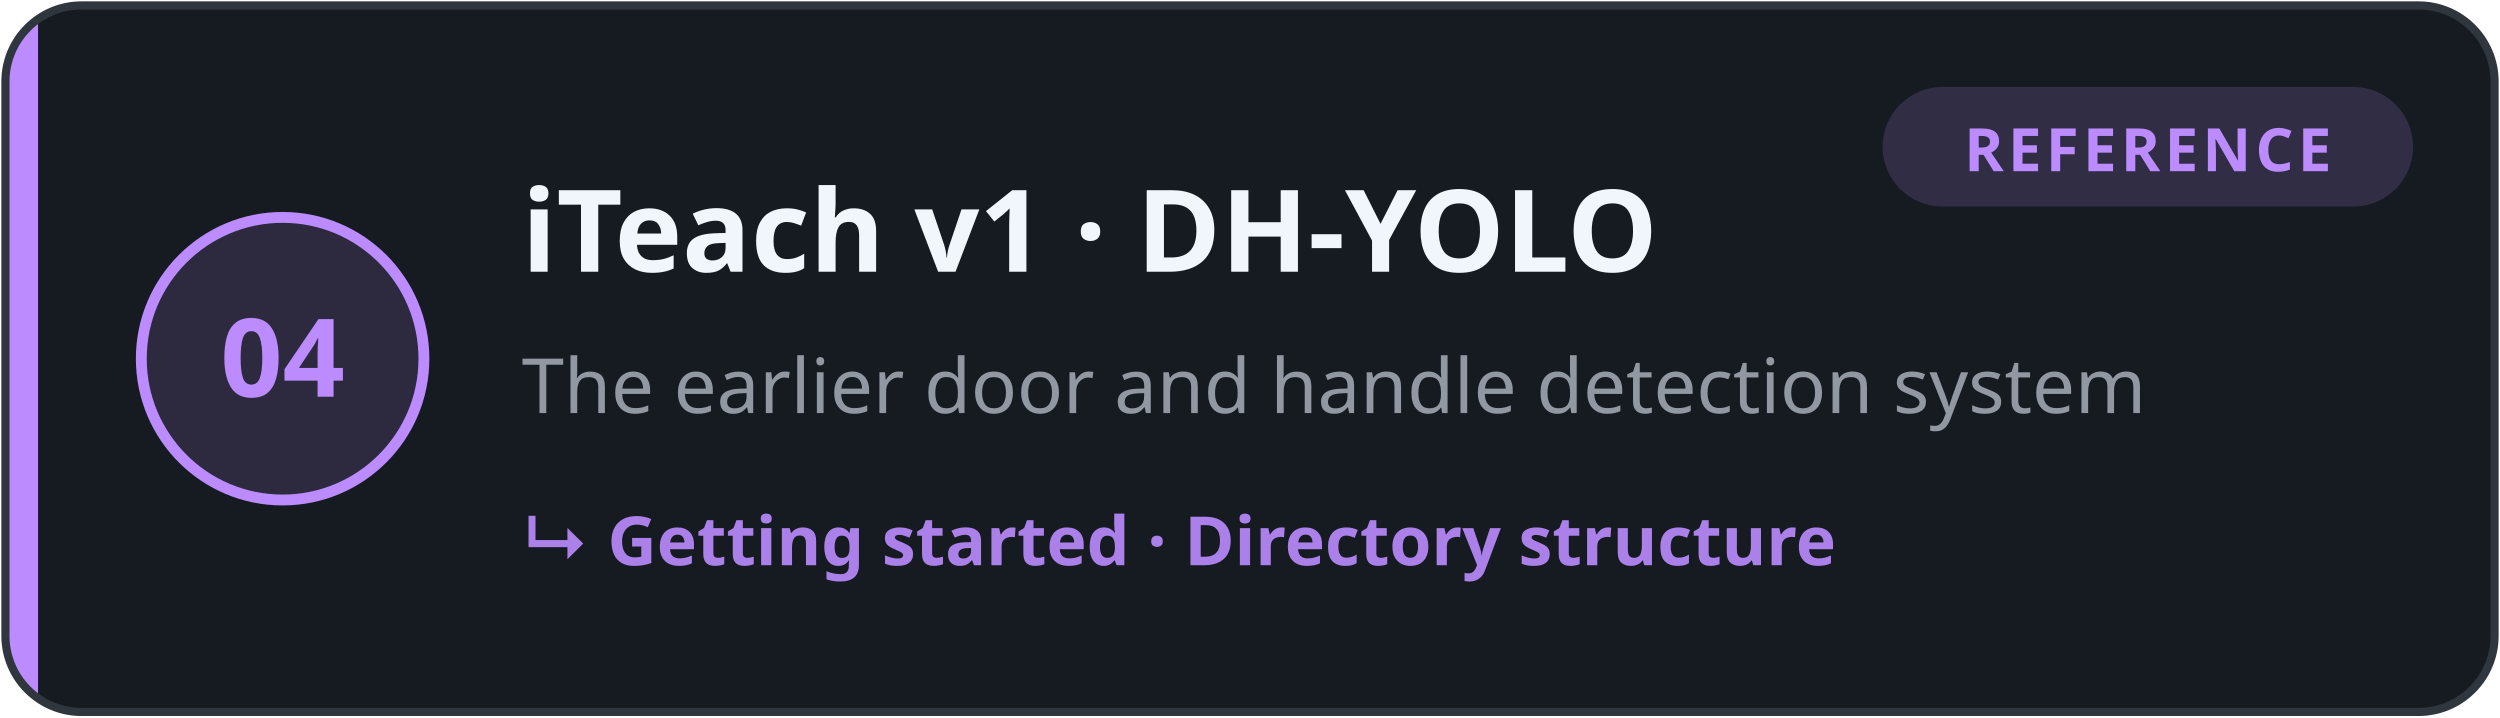
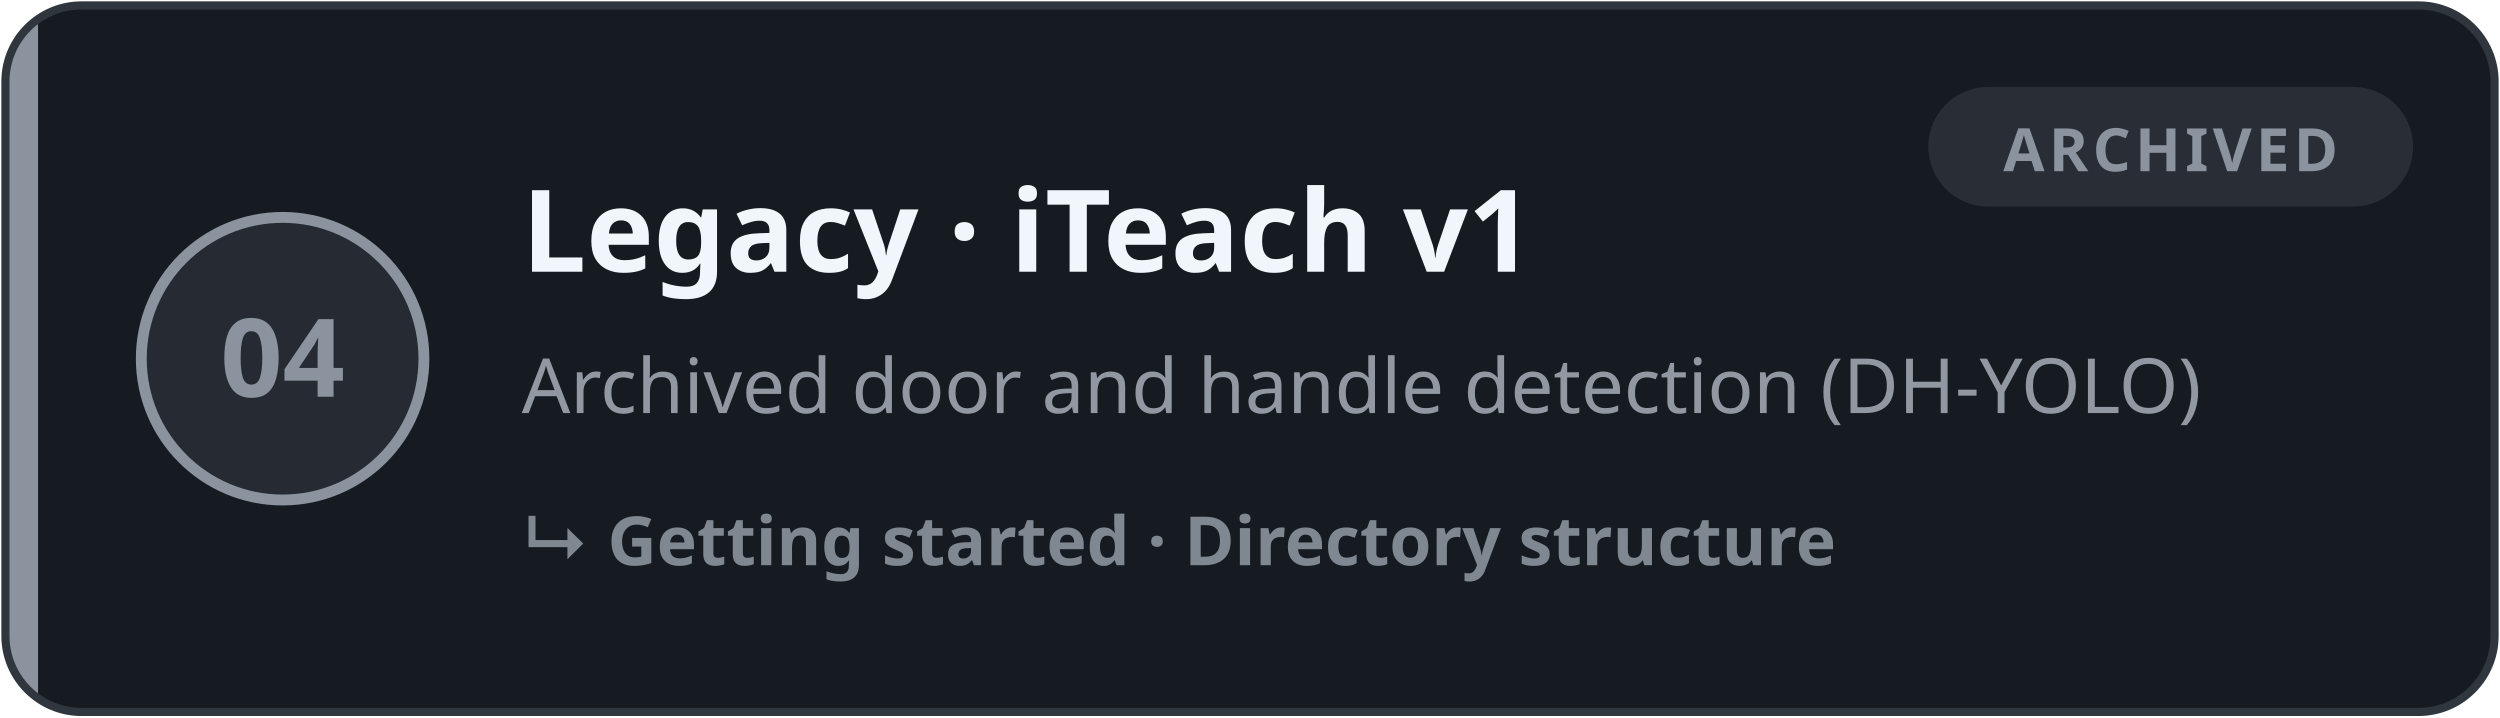
<svg xmlns="http://www.w3.org/2000/svg" width="460" height="132" viewBox="0 0 460 132">
  <defs>
    <clipPath id="card">
      <rect x="1" y="1" width="458" height="130" rx="14" />
    </clipPath>
  </defs>
  <rect x="1" y="1" width="458" height="130" rx="14" fill="#161b22" />
-   <rect x="0" y="0" width="7" height="132" fill="#bc8cff" clip-path="url(#card)" />
+   <rect x="0" y="0" width="7" height="132" fill="#8b949e" clip-path="url(#card)" />
  <rect x="1" y="1" width="458" height="130" rx="14" fill="none" stroke="#30363d" stroke-width="1.5" />
-   <circle cx="52" cy="66" r="26" fill="#bc8cff" fill-opacity="0.14" stroke="#bc8cff" stroke-width="2" />
-   <text x="52" y="73" text-anchor="middle" font-family="-apple-system, BlinkMacSystemFont, 'Segoe UI', 'Noto Sans', Helvetica, Arial, sans-serif" font-size="20" font-weight="700" fill="#bc8cff">04</text>
-   <rect x="346.4" y="16" width="97.6" height="22" rx="11" fill="#bc8cff" fill-opacity="0.16" />
-   <text x="395.2" y="31.5" text-anchor="middle" font-family="-apple-system, BlinkMacSystemFont, 'Segoe UI', 'Noto Sans', Helvetica, Arial, sans-serif" font-size="11" font-weight="700" letter-spacing="0.8" fill="#bc8cff">REFERENCE</text>
-   <text x="96" y="50" font-family="-apple-system, BlinkMacSystemFont, 'Segoe UI', 'Noto Sans', Helvetica, Arial, sans-serif" font-size="21" font-weight="700" fill="#f0f6fc">iTeach v1 · DH-YOLO</text>
-   <text x="96" y="76" font-family="-apple-system, BlinkMacSystemFont, 'Segoe UI', 'Noto Sans', Helvetica, Arial, sans-serif" font-size="14" fill="#9198a1">The earlier door and handle detection system</text>
-   <text x="96" y="104" font-family="-apple-system, BlinkMacSystemFont, 'Segoe UI', 'Noto Sans', Helvetica, Arial, sans-serif" font-size="12.5" font-weight="600" fill="#bc8cff" fill-opacity="0.9">↳ Getting started · Directory structure</text>
+   <circle cx="52" cy="66" r="26" fill="#8b949e" fill-opacity="0.14" stroke="#8b949e" stroke-width="2" />
+   <text x="52" y="73" text-anchor="middle" font-family="-apple-system, BlinkMacSystemFont, 'Segoe UI', 'Noto Sans', Helvetica, Arial, sans-serif" font-size="20" font-weight="700" fill="#8b949e">04</text>
+   <rect x="354.8" y="16" width="89.2" height="22" rx="11" fill="#8b949e" fill-opacity="0.16" />
+   <text x="399.4" y="31.5" text-anchor="middle" font-family="-apple-system, BlinkMacSystemFont, 'Segoe UI', 'Noto Sans', Helvetica, Arial, sans-serif" font-size="11" font-weight="700" letter-spacing="0.8" fill="#8b949e">ARCHIVED</text>
+   <text x="96" y="50" font-family="-apple-system, BlinkMacSystemFont, 'Segoe UI', 'Noto Sans', Helvetica, Arial, sans-serif" font-size="21" font-weight="700" fill="#f0f6fc">Legacy · iTeach v1</text>
+   <text x="96" y="76" font-family="-apple-system, BlinkMacSystemFont, 'Segoe UI', 'Noto Sans', Helvetica, Arial, sans-serif" font-size="14" fill="#9198a1">Archived door and handle detection (DH-YOLO)</text>
+   <text x="96" y="104" font-family="-apple-system, BlinkMacSystemFont, 'Segoe UI', 'Noto Sans', Helvetica, Arial, sans-serif" font-size="12.5" font-weight="600" fill="#8b949e" fill-opacity="0.9">↳ Getting started · Directory structure</text>
</svg>
